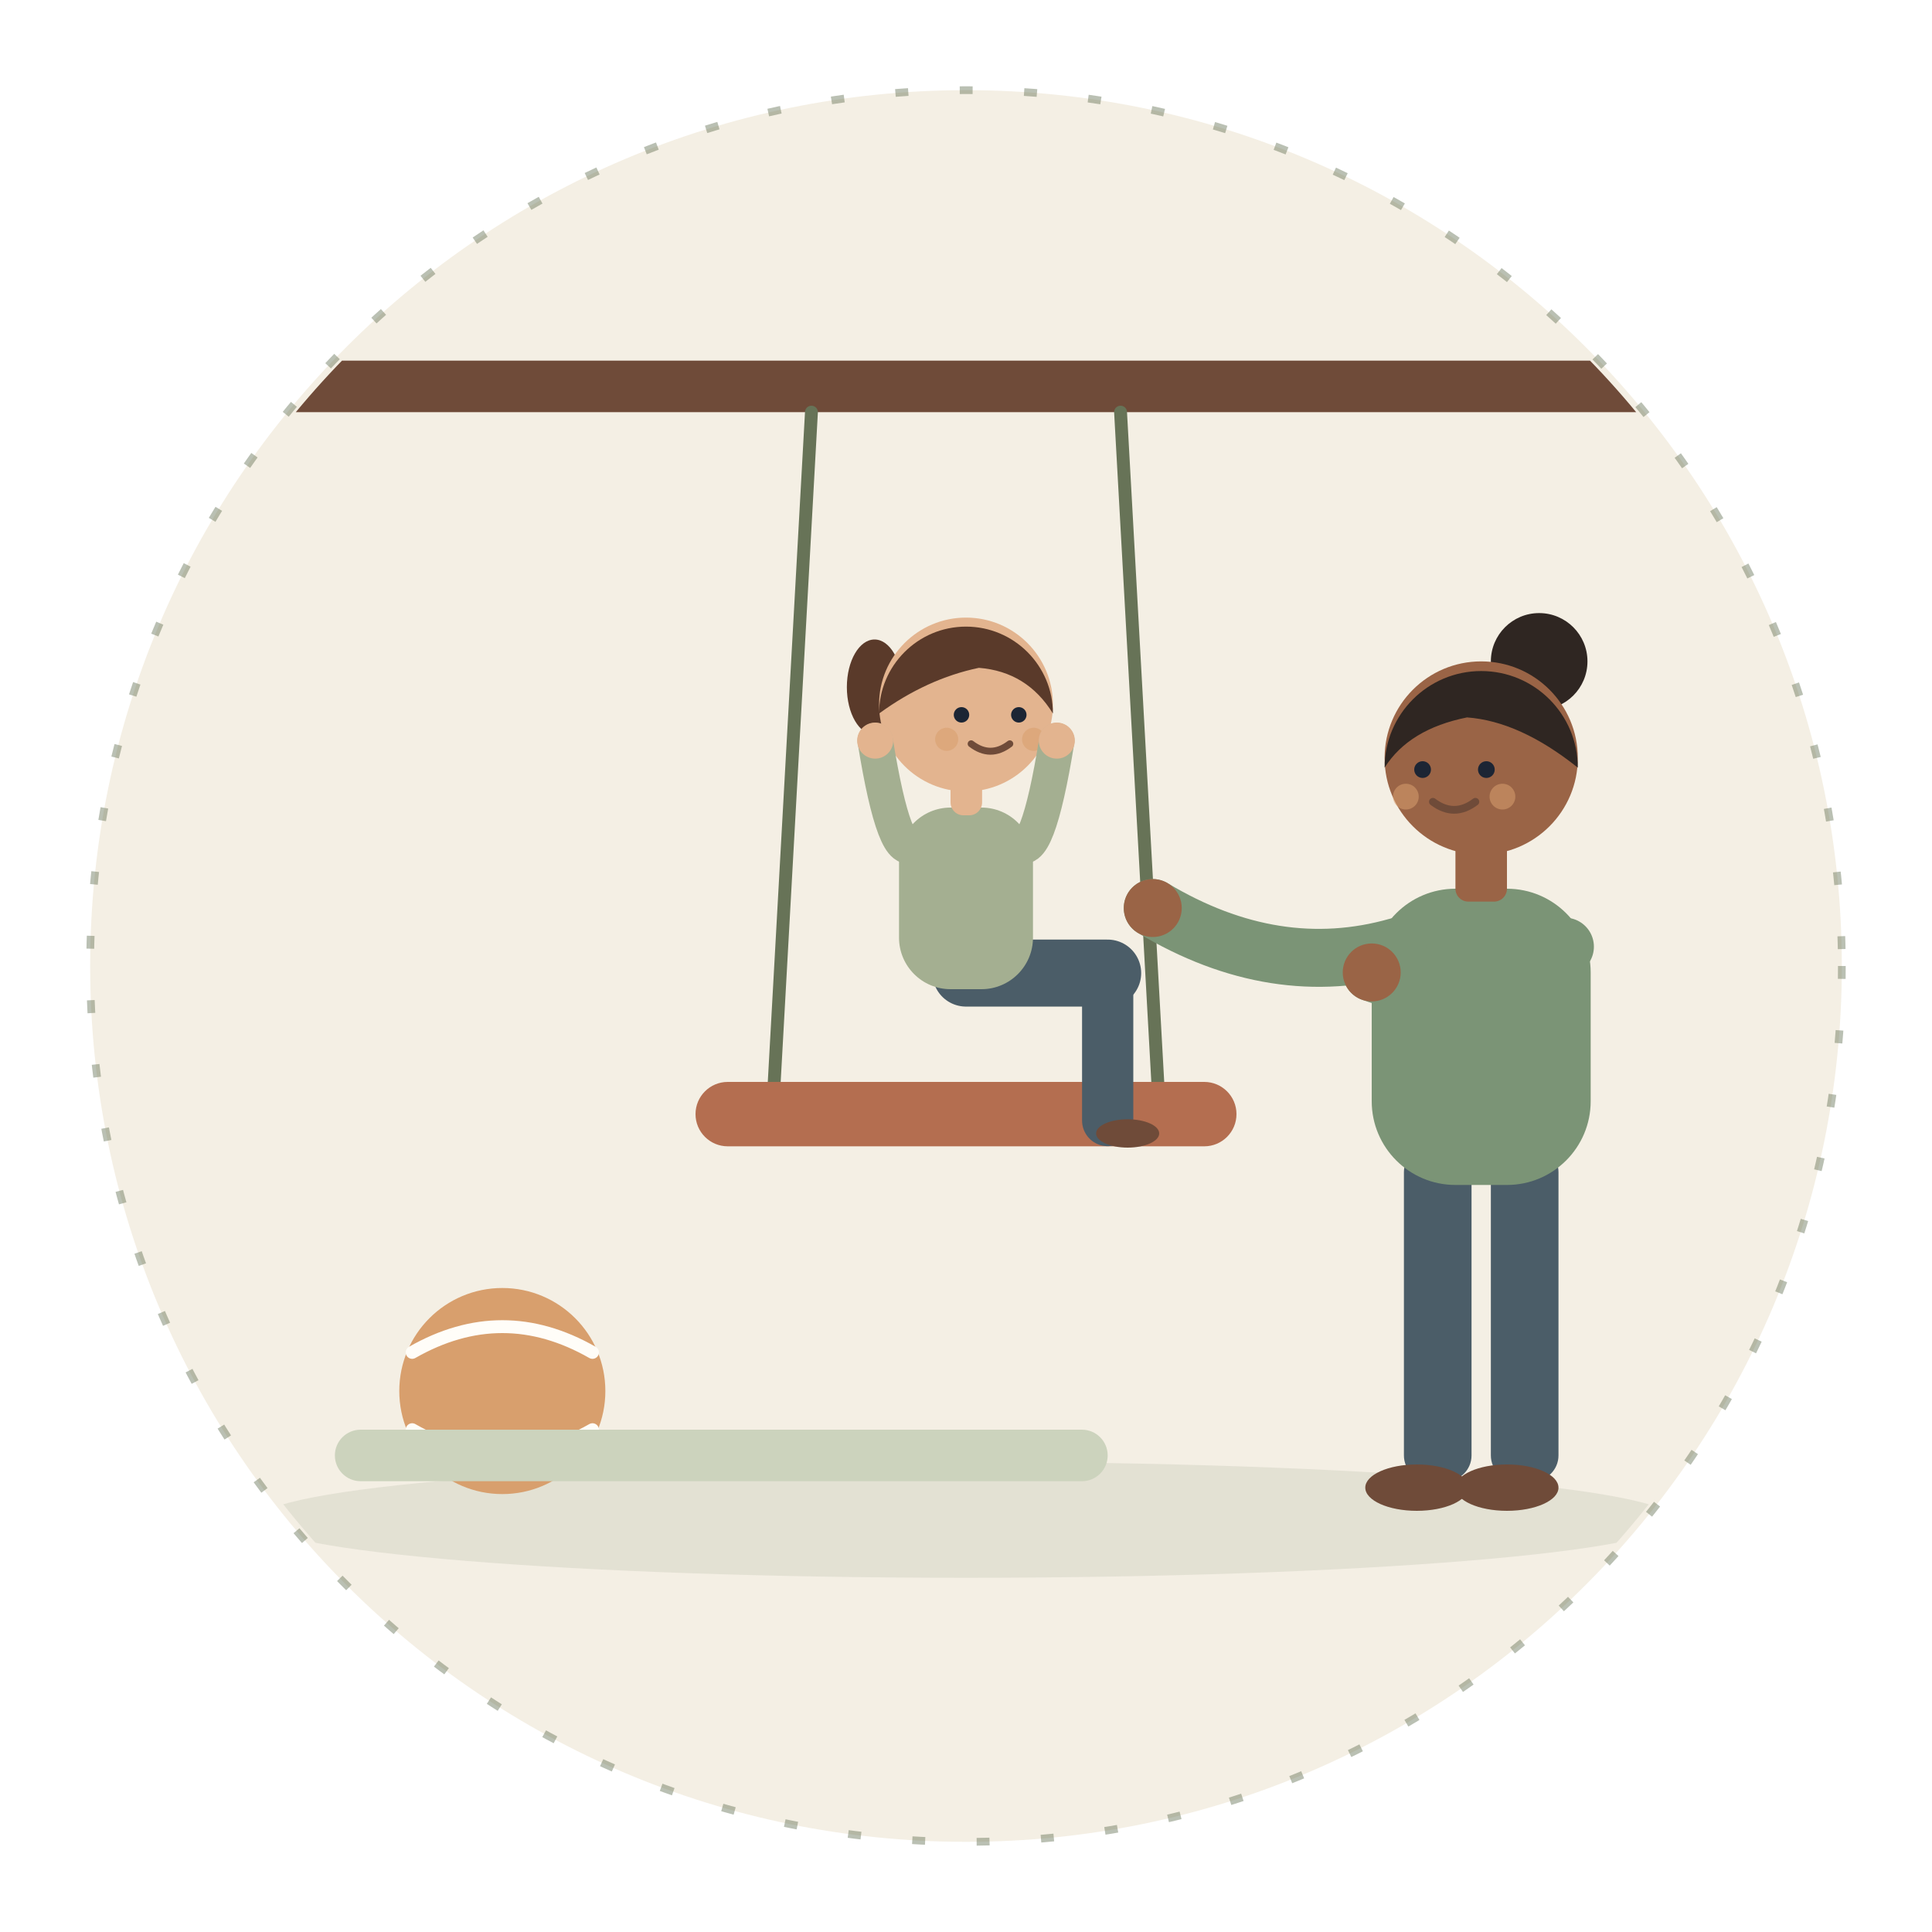
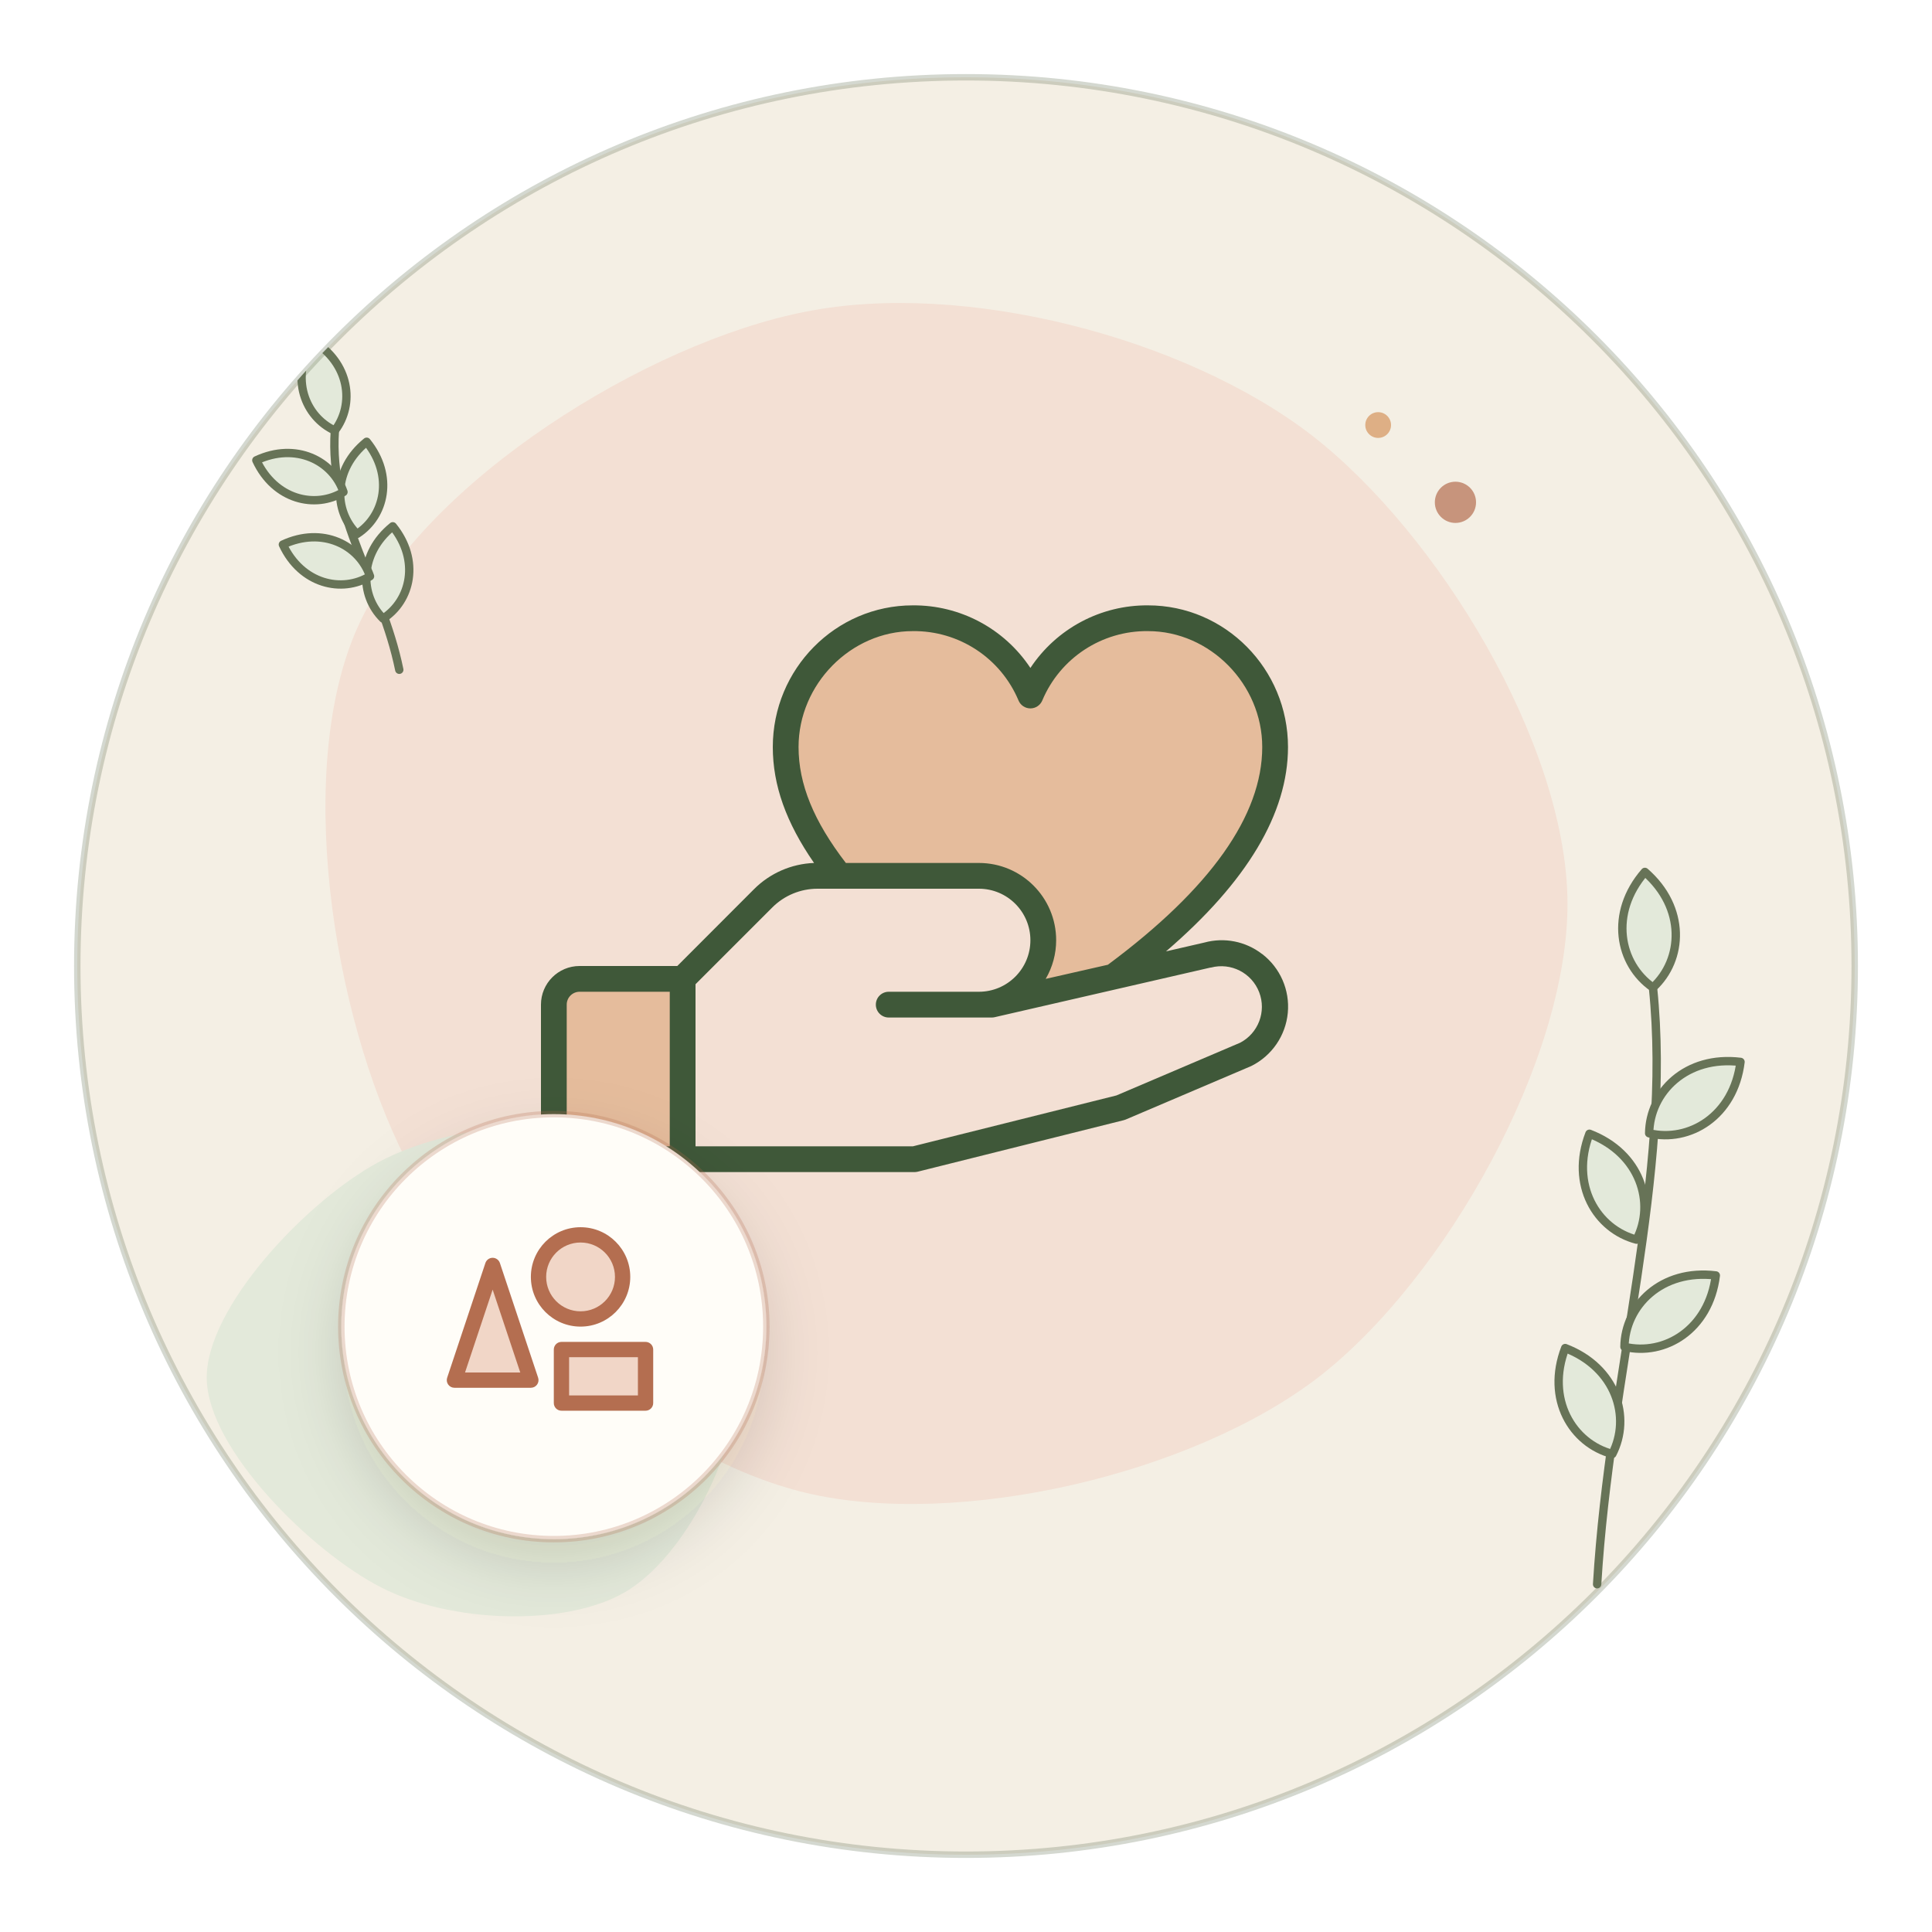
- <svg xmlns="http://www.w3.org/2000/svg" viewBox="0 0 300 300" width="300" height="300" role="img" aria-label="Una niña en la hamaca de integración sensorial, acompañada por la terapista ocupacional">
-   <circle cx="150" cy="150" r="136" fill="#f4efe4" />
-   <circle cx="150" cy="150" r="136" fill="none" stroke="#677357" stroke-width="1.2" stroke-dasharray="2 8" opacity=".45" />
-   <clipPath id="disco">
-     <circle cx="150" cy="150" r="135" />
-   </clipPath>
+ <svg xmlns="http://www.w3.org/2000/svg" viewBox="0 0 300 300" width="300" height="300" role="img" aria-label="Ilustración de terapia ocupacional: una mano que cuida y figuras de encastre">
+   <defs>
+     <filter id="sombra" x="-40%" y="-40%" width="180%" height="180%">
+       <feDropShadow dx="0" dy="4" stdDeviation="5" flood-color="#2c2a22" flood-opacity=".14" />
+     </filter>
+     <clipPath id="disco">
+       <circle cx="150" cy="150" r="138" />
+     </clipPath>
+   </defs>
+   <circle cx="150" cy="150" r="138" fill="#f4efe4" />
  <g clip-path="url(#disco)">
-     <ellipse cx="150" cy="236" rx="110" ry="9" fill="#677357" opacity=".12" />
-     <rect x="40.0" y="56.0" width="220.0" height="8.0" rx="3.0" fill="#6f4b39" />
-     <path d="M126 64 L120 172 M174 64 L180 172" stroke="#677357" stroke-width="2" fill="none" stroke-linecap="round" stroke-linejoin="round" />
-     <rect x="108.0" y="168.0" width="84.0" height="10.0" rx="5.0" fill="#b46e50" />
-     <ellipse cx="135.8" cy="106.7" rx="4.3" ry="7.4" fill="#5a3a2a" />
-     <path d="M150.0 151.1 H172.0" stroke="#4b5d68" stroke-width="10.404" fill="none" stroke-linecap="round" stroke-linejoin="round" />
-     <path d="M172.0 151.1 V174.0" stroke="#4b5d68" stroke-width="7.956" fill="none" stroke-linecap="round" stroke-linejoin="round" />
-     <ellipse cx="175.1" cy="176.0" rx="4.9" ry="2.2" fill="#6f4b39" />
-     <rect x="139.6" y="125.4" width="20.8" height="28.2" rx="8.0" fill="#a4af91" />
-     <rect x="147.6" y="120.5" width="4.9" height="6.1" rx="2.0" fill="#e3b48f" />
-     <circle cx="150.0" cy="109.4" r="13.5" fill="#e3b48f" opacity="1.0" />
-     <path d="M136.5 110.8 A13.5 13.5 0 0 1 163.5 110.8 Q159.5 104.3 152.0 103.7 Q143.9 105.4 136.5 110.8 Z" fill="#5a3a2a" />
-     <circle cx="149.3" cy="111.0" r="1.2" fill="#1c2534" opacity="1.0" />
-     <circle cx="158.2" cy="111.0" r="1.2" fill="#1c2534" opacity="1.0" />
-     <path d="M150.8 115.5 Q153.8 117.8 156.8 115.5" stroke="#6f4b39" stroke-width="1.08" fill="none" stroke-linecap="round" stroke-linejoin="round" />
-     <circle cx="147.0" cy="114.8" r="1.8" fill="#d89f6d" opacity="0.55" />
-     <circle cx="160.5" cy="114.8" r="1.8" fill="#d89f6d" opacity="0.55" />
-     <path d="M142.0 130.9 Q139.0 134.2 135.9 115.0" stroke="#a4af91" stroke-width="5.5" fill="none" stroke-linecap="round" />
-     <circle cx="135.9" cy="115.0" r="2.8" fill="#e3b48f" opacity="1.0" />
-     <path d="M158.0 130.9 Q161.0 134.2 164.1 115.0" stroke="#a4af91" stroke-width="5.5" fill="none" stroke-linecap="round" />
-     <circle cx="164.1" cy="115.0" r="2.8" fill="#e3b48f" opacity="1.0" />
-     <circle cx="239.0" cy="102.7" r="7.5" fill="#2f2622" opacity="1.0" />
-     <rect x="218.0" y="178.0" width="10.5" height="52.0" rx="4.0" fill="#4b5d68" />
-     <rect x="231.5" y="178.0" width="10.5" height="52.0" rx="4.0" fill="#4b5d68" />
-     <ellipse cx="220.0" cy="231.0" rx="8.0" ry="3.6" fill="#6f4b39" />
-     <ellipse cx="234.0" cy="231.0" rx="8.0" ry="3.6" fill="#6f4b39" />
-     <rect x="213.0" y="138.0" width="34.0" height="46.0" rx="13.0" fill="#7b9476" />
-     <rect x="226.0" y="130.0" width="8.0" height="10.0" rx="2.0" fill="#9a6446" />
-     <circle cx="230.0" cy="117.7" r="15.0" fill="#9a6446" opacity="1.0" />
-     <path d="M215.0 119.2 A15.0 15.0 0 0 1 245.0 119.2 Q236.0 112.0 227.8 111.4 Q218.8 113.2 215.0 119.2 Z" fill="#2f2622" />
-     <circle cx="220.9" cy="119.5" r="1.3" fill="#1c2534" opacity="1.0" />
-     <circle cx="230.8" cy="119.5" r="1.3" fill="#1c2534" opacity="1.0" />
-     <path d="M222.5 124.5 Q225.8 127.0 229.1 124.5" stroke="#6f4b39" stroke-width="1.2" fill="none" stroke-linecap="round" stroke-linejoin="round" />
-     <circle cx="218.3" cy="123.7" r="2.0" fill="#d89f6d" opacity="0.55" />
-     <circle cx="233.3" cy="123.7" r="2.0" fill="#d89f6d" opacity="0.55" />
-     <path d="M217.0 147.0 Q198.0 152.4 179.0 141.0" stroke="#7b9476" stroke-width="9.0" fill="none" stroke-linecap="round" />
-     <circle cx="179.0" cy="141.0" r="4.5" fill="#9a6446" opacity="1.0" />
-     <path d="M243.0 147.0 Q228.0 156.4 213.0 151.0" stroke="#7b9476" stroke-width="9.0" fill="none" stroke-linecap="round" />
-     <circle cx="213.0" cy="151.0" r="4.5" fill="#9a6446" opacity="1.0" />
-     <circle cx="78.0" cy="216.0" r="16.0" fill="#d89f6d" opacity="1.0" />
-     <path d="M64 210 Q78 202 92 210 M64 222 Q78 230 92 222" stroke="#fffdf8" stroke-width="2" fill="none" stroke-linecap="round" stroke-linejoin="round" />
-     <rect x="52.0" y="222.0" width="120.0" height="8.0" rx="4.0" fill="#ccd3bd" />
+     <path d="M243.4 140.0 C243.6 164.4 224.5 198.5 204.8 213.8 C185.1 229.0 148.7 237.4 125.1 231.8 C101.4 226.1 74.6 202.5 63.0 180.0 C51.5 157.4 45.5 118.5 55.9 96.6 C66.2 74.7 100.4 53.2 125.1 48.4 C149.7 43.5 184.0 52.4 203.7 67.6 C223.4 82.9 243.2 115.6 243.4 140.0 Z" fill="#f3e0d4" />
+     <path d="M114.7 214.0 C114.5 225.5 106.4 241.7 97.1 247.2 C87.9 252.6 70.1 252.1 59.2 246.5 C48.4 241.0 32.2 225.0 32.1 214.0 C32.0 203.0 47.6 186.5 58.7 180.5 C69.8 174.5 89.4 172.5 98.7 178.1 C108.1 183.7 115.0 202.5 114.7 214.0 Z" fill="#e3e9da" />
+     <g transform="translate(248 246) rotate(14) scale(-1.0 1.0)" fill="none" stroke="#677357" stroke-width="1.30" stroke-linecap="round" stroke-linejoin="round">
+       <path d="M0 0 C6 -32.2 4 -64.4 14 -92.0" />
+       <path d="M0 0 C5 -4 6 -12 0 -18 C-6 -12 -5 -4 0 0 Z" transform="translate(2.6 -20.2) rotate(38)" fill="#e3e9da" />
+       <path d="M0 0 C5 -4 6 -12 0 -18 C-6 -12 -5 -4 0 0 Z" transform="translate(4.8 -36.8) rotate(-38)" fill="#e3e9da" />
+       <path d="M0 0 C5 -4 6 -12 0 -18 C-6 -12 -5 -4 0 0 Z" transform="translate(7.0 -53.4) rotate(38)" fill="#e3e9da" />
+       <path d="M0 0 C5 -4 6 -12 0 -18 C-6 -12 -5 -4 0 0 Z" transform="translate(9.1 -69.9) rotate(-38)" fill="#e3e9da" />
+       <path d="M0 0 C5 -4 6 -12 0 -18 C-6 -12 -5 -4 0 0 Z" transform="translate(14 -92.0) rotate(18)" fill="#e3e9da" />
+     </g>
+     <g transform="translate(62 104) rotate(-32) scale(0.8 0.8)" fill="none" stroke="#677357" stroke-width="1.62" stroke-linecap="round" stroke-linejoin="round">
+       <path d="M0 0 C6 -16.1 4 -32.2 14 -46.0" />
+       <path d="M0 0 C5 -4 6 -12 0 -18 C-6 -12 -5 -4 0 0 Z" transform="translate(2.6 -10.1) rotate(38)" fill="#e3e9da" />
+       <path d="M0 0 C5 -4 6 -12 0 -18 C-6 -12 -5 -4 0 0 Z" transform="translate(4.8 -18.4) rotate(-38)" fill="#e3e9da" />
+       <path d="M0 0 C5 -4 6 -12 0 -18 C-6 -12 -5 -4 0 0 Z" transform="translate(7.0 -26.7) rotate(38)" fill="#e3e9da" />
+       <path d="M0 0 C5 -4 6 -12 0 -18 C-6 -12 -5 -4 0 0 Z" transform="translate(9.1 -35.0) rotate(-38)" fill="#e3e9da" />
+       <path d="M0 0 C5 -4 6 -12 0 -18 C-6 -12 -5 -4 0 0 Z" transform="translate(14 -46.0) rotate(18)" fill="#e3e9da" />
+     </g>
+     <g transform="translate(82.0 76.0) scale(0.5)">
+       <path d="M16,152H48v56H16a8,8,0,0,1-8-8V160A8,8,0,0,1,16,152ZM192.54,40A39.12,39.12,0,0,0,156,64a39.12,39.12,0,0,0-36.54-24C97.67,40,80,58.31,80,80c0,14.56,7,27.71,16.73,40H140a20,20,0,0,1,0,40h4l37.78-8.68C203.82,135.07,232,109.23,232,80,232,58.31,214.33,40,192.54,40Z" fill="#d89f6d" opacity="0.55" />
+       <g fill="#3f5839">
+         <path d="M227.9,144.24a20.45,20.45,0,0,0-17.84-3.53l-11.95,2.75C223.26,121.88,236,100.58,236,80c0-24.26-19.5-44-43.46-44A43.41,43.41,0,0,0,156,55.44,43.41,43.41,0,0,0,119.46,36C95.5,36,76,55.74,76,80c0,11.85,4.11,23.44,12.81,36a27.8,27.8,0,0,0-18.67,8.17L46.34,148H16A12,12,0,0,0,4,160v40a12,12,0,0,0,12,12H120a4,4,0,0,0,1-.12l64-16a4.69,4.69,0,0,0,.6-.2l38.82-16.54.22-.1a20.6,20.6,0,0,0,3.29-34.8ZM119.46,44A35.15,35.15,0,0,1,152.3,65.52a4,4,0,0,0,7.4,0A35.15,35.15,0,0,1,192.54,44C211.76,44,228,60.49,228,80c0,21.27-16.13,44-47.94,67.61L160.75,152A23.76,23.76,0,0,0,164,140a24,24,0,0,0-24-24H98.69C88.69,103,84,91.5,84,80,84,60.49,100.24,44,119.46,44ZM12,200V160a4,4,0,0,1,4-4H44v48H16A4,4,0,0,1,12,200Zm209.13-28.17L182.72,188.2,119.51,204H52V153.66l23.8-23.8A19.86,19.86,0,0,1,89.94,124H140a16,16,0,0,1,0,32H112a4,4,0,0,0,0,8h32a3.94,3.94,0,0,0,.9-.1l67-15.41.16,0a12.6,12.6,0,0,1,9,23.38Z" />
+       </g>
+     </g>
+     <circle cx="86" cy="206" r="33" fill="#fffdf8" filter="url(#sombra)" />
+     <circle cx="86" cy="206" r="33" fill="none" stroke="#b46e50" stroke-opacity=".25" stroke-width="1" />
+     <g transform="translate(67.0 187.0) scale(0.1484)">
+       <path d="M64,64l40,120H24ZM200,76a44,44,0,1,0-44,44A44,44,0,0,0,200,76Zm-64,76v56h88V152Z" fill="#f1d6c7" opacity="1" />
+       <g fill="#b46e50">
+         <path d="M224,144H136a8,8,0,0,0-8,8v56a8,8,0,0,0,8,8h88a8,8,0,0,0,8-8V152A8,8,0,0,0,224,144Zm-8,56H144V160h72ZM71.59,61.47a8,8,0,0,0-15.18,0l-40,120A8,8,0,0,0,24,192h80a8,8,0,0,0,7.59-10.53ZM35.1,176,64,89.3,92.9,176ZM208,76a52,52,0,1,0-52,52A52.06,52.06,0,0,0,208,76Zm-88,0a36,36,0,1,1,36,36A36,36,0,0,1,120,76Z" />
+       </g>
+     </g>
+     <circle cx="226" cy="78" r="3.2" fill="#b46e50" opacity=".7" />
+     <circle cx="214" cy="66" r="2" fill="#d89f6d" opacity=".8" />
  </g>
+   <circle cx="150" cy="150" r="138" fill="none" stroke="#677357" stroke-opacity=".28" stroke-width="1" />
</svg>
